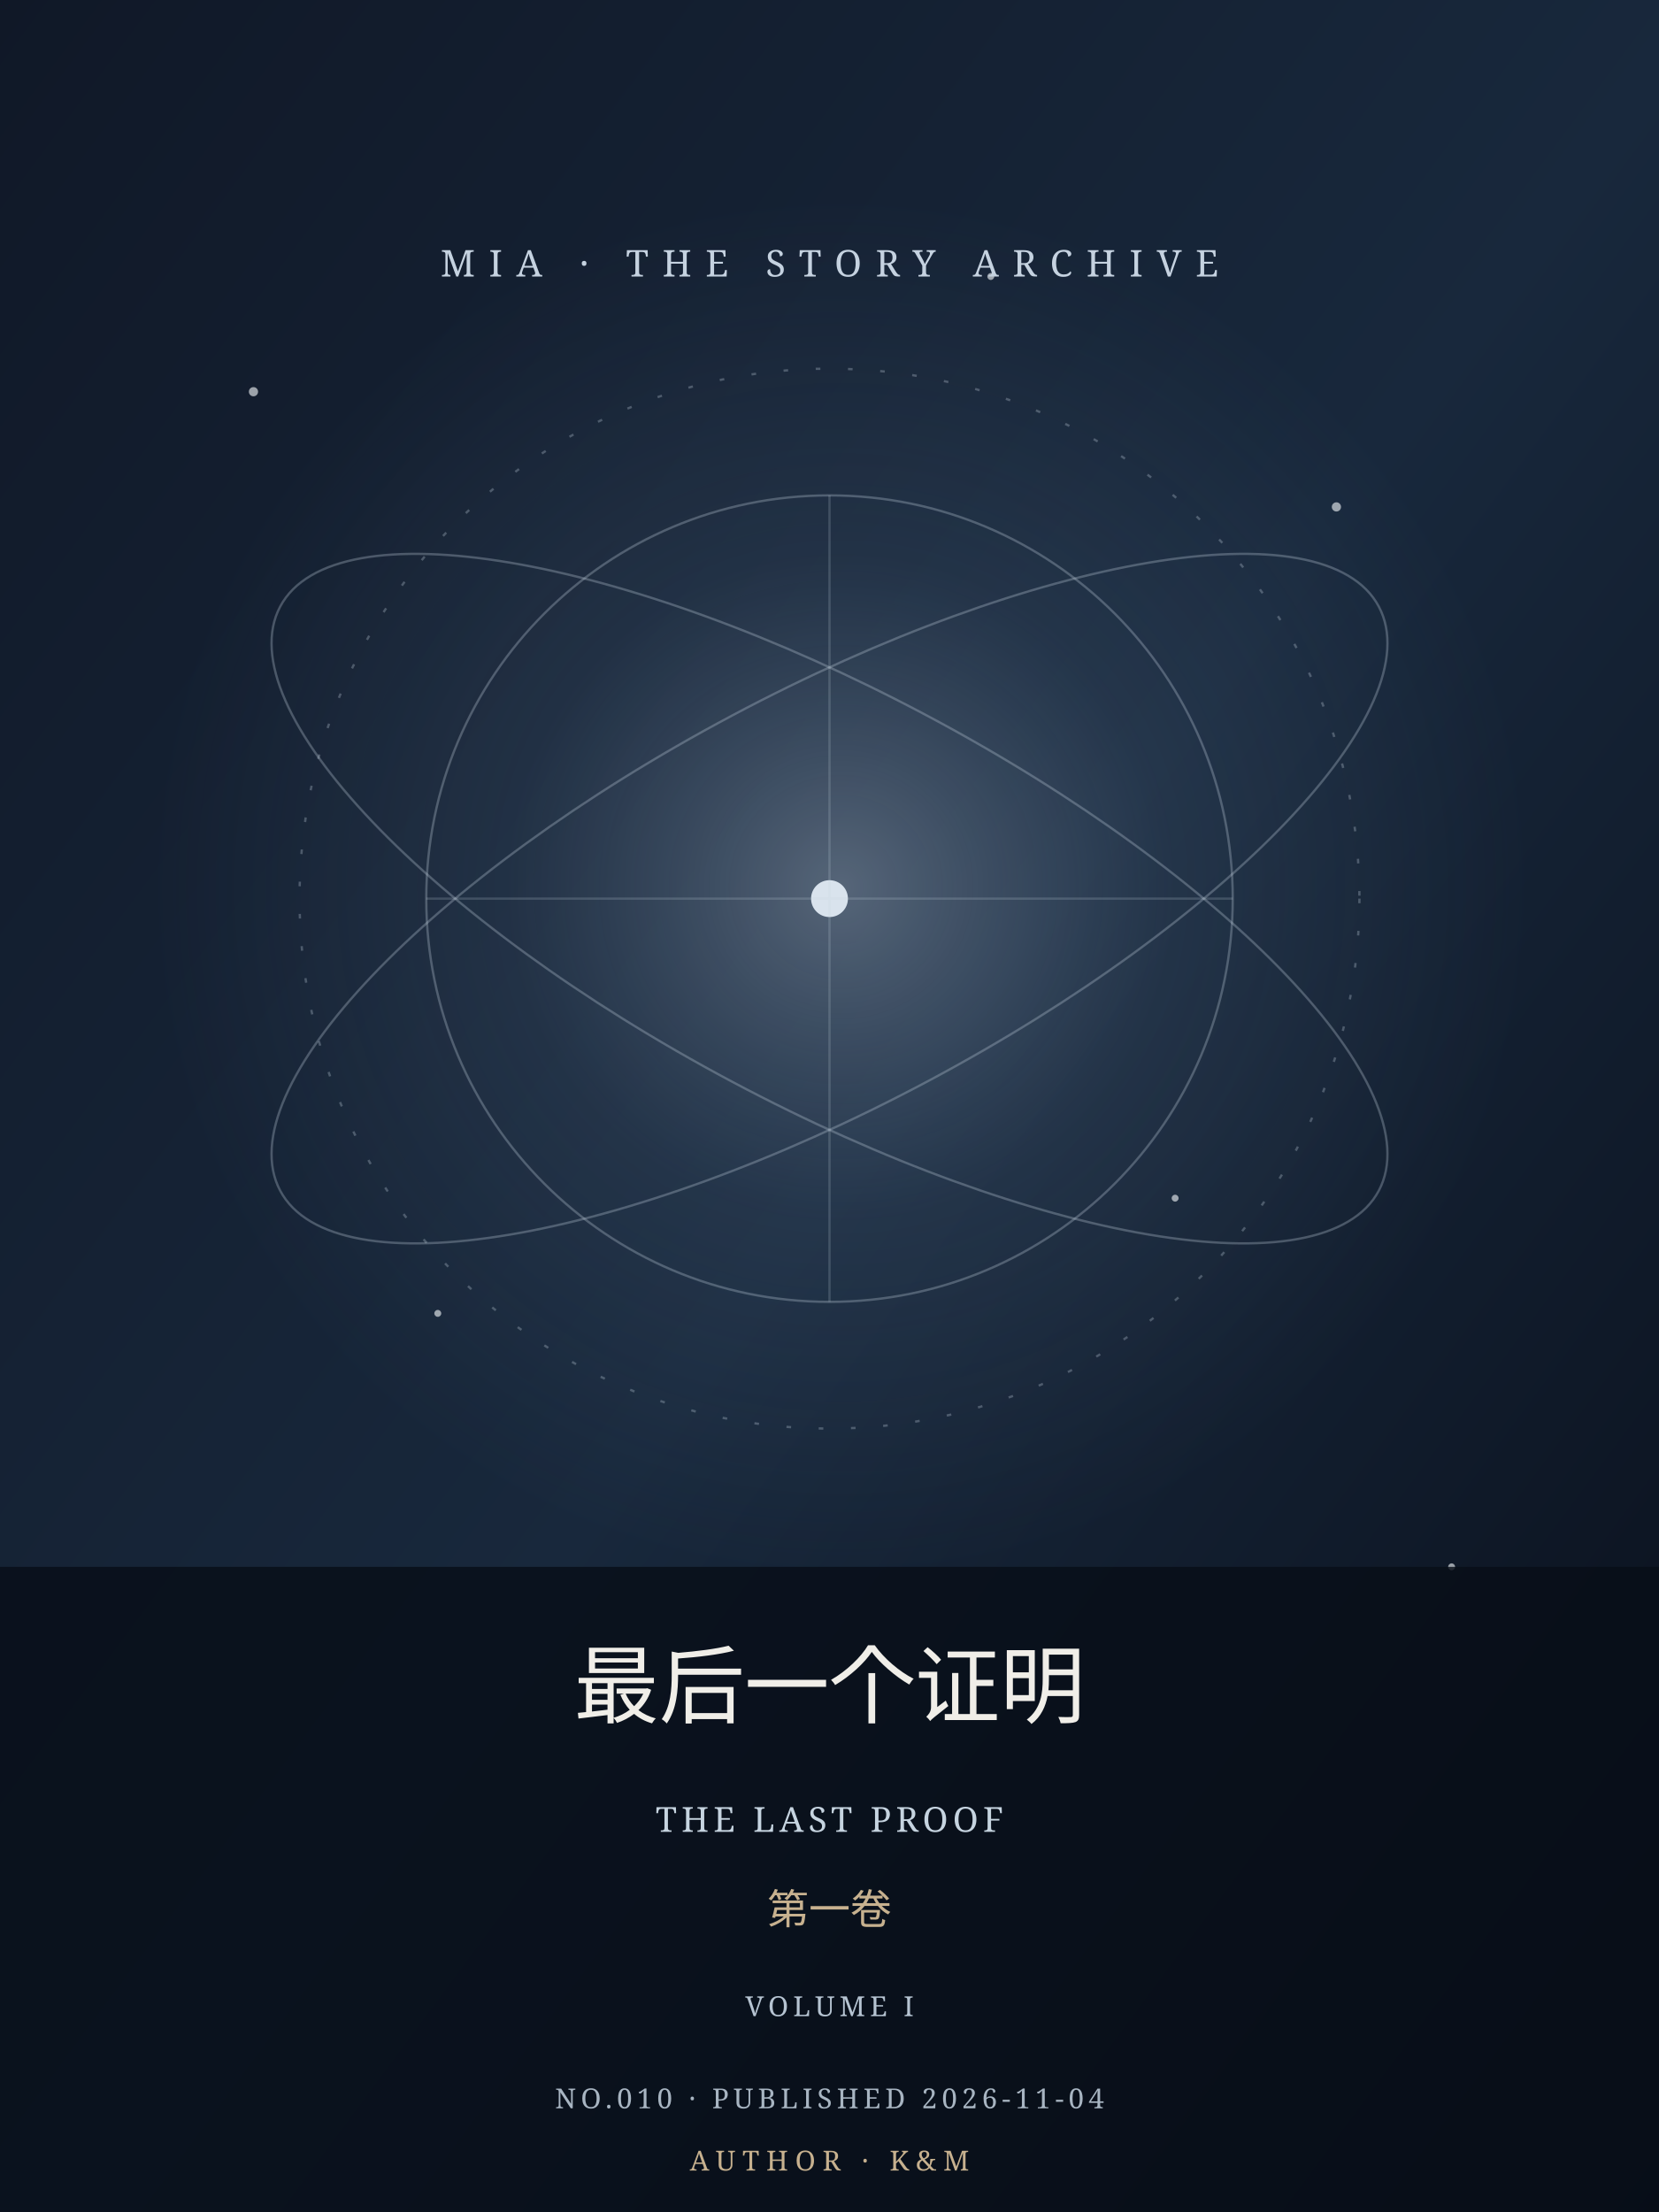
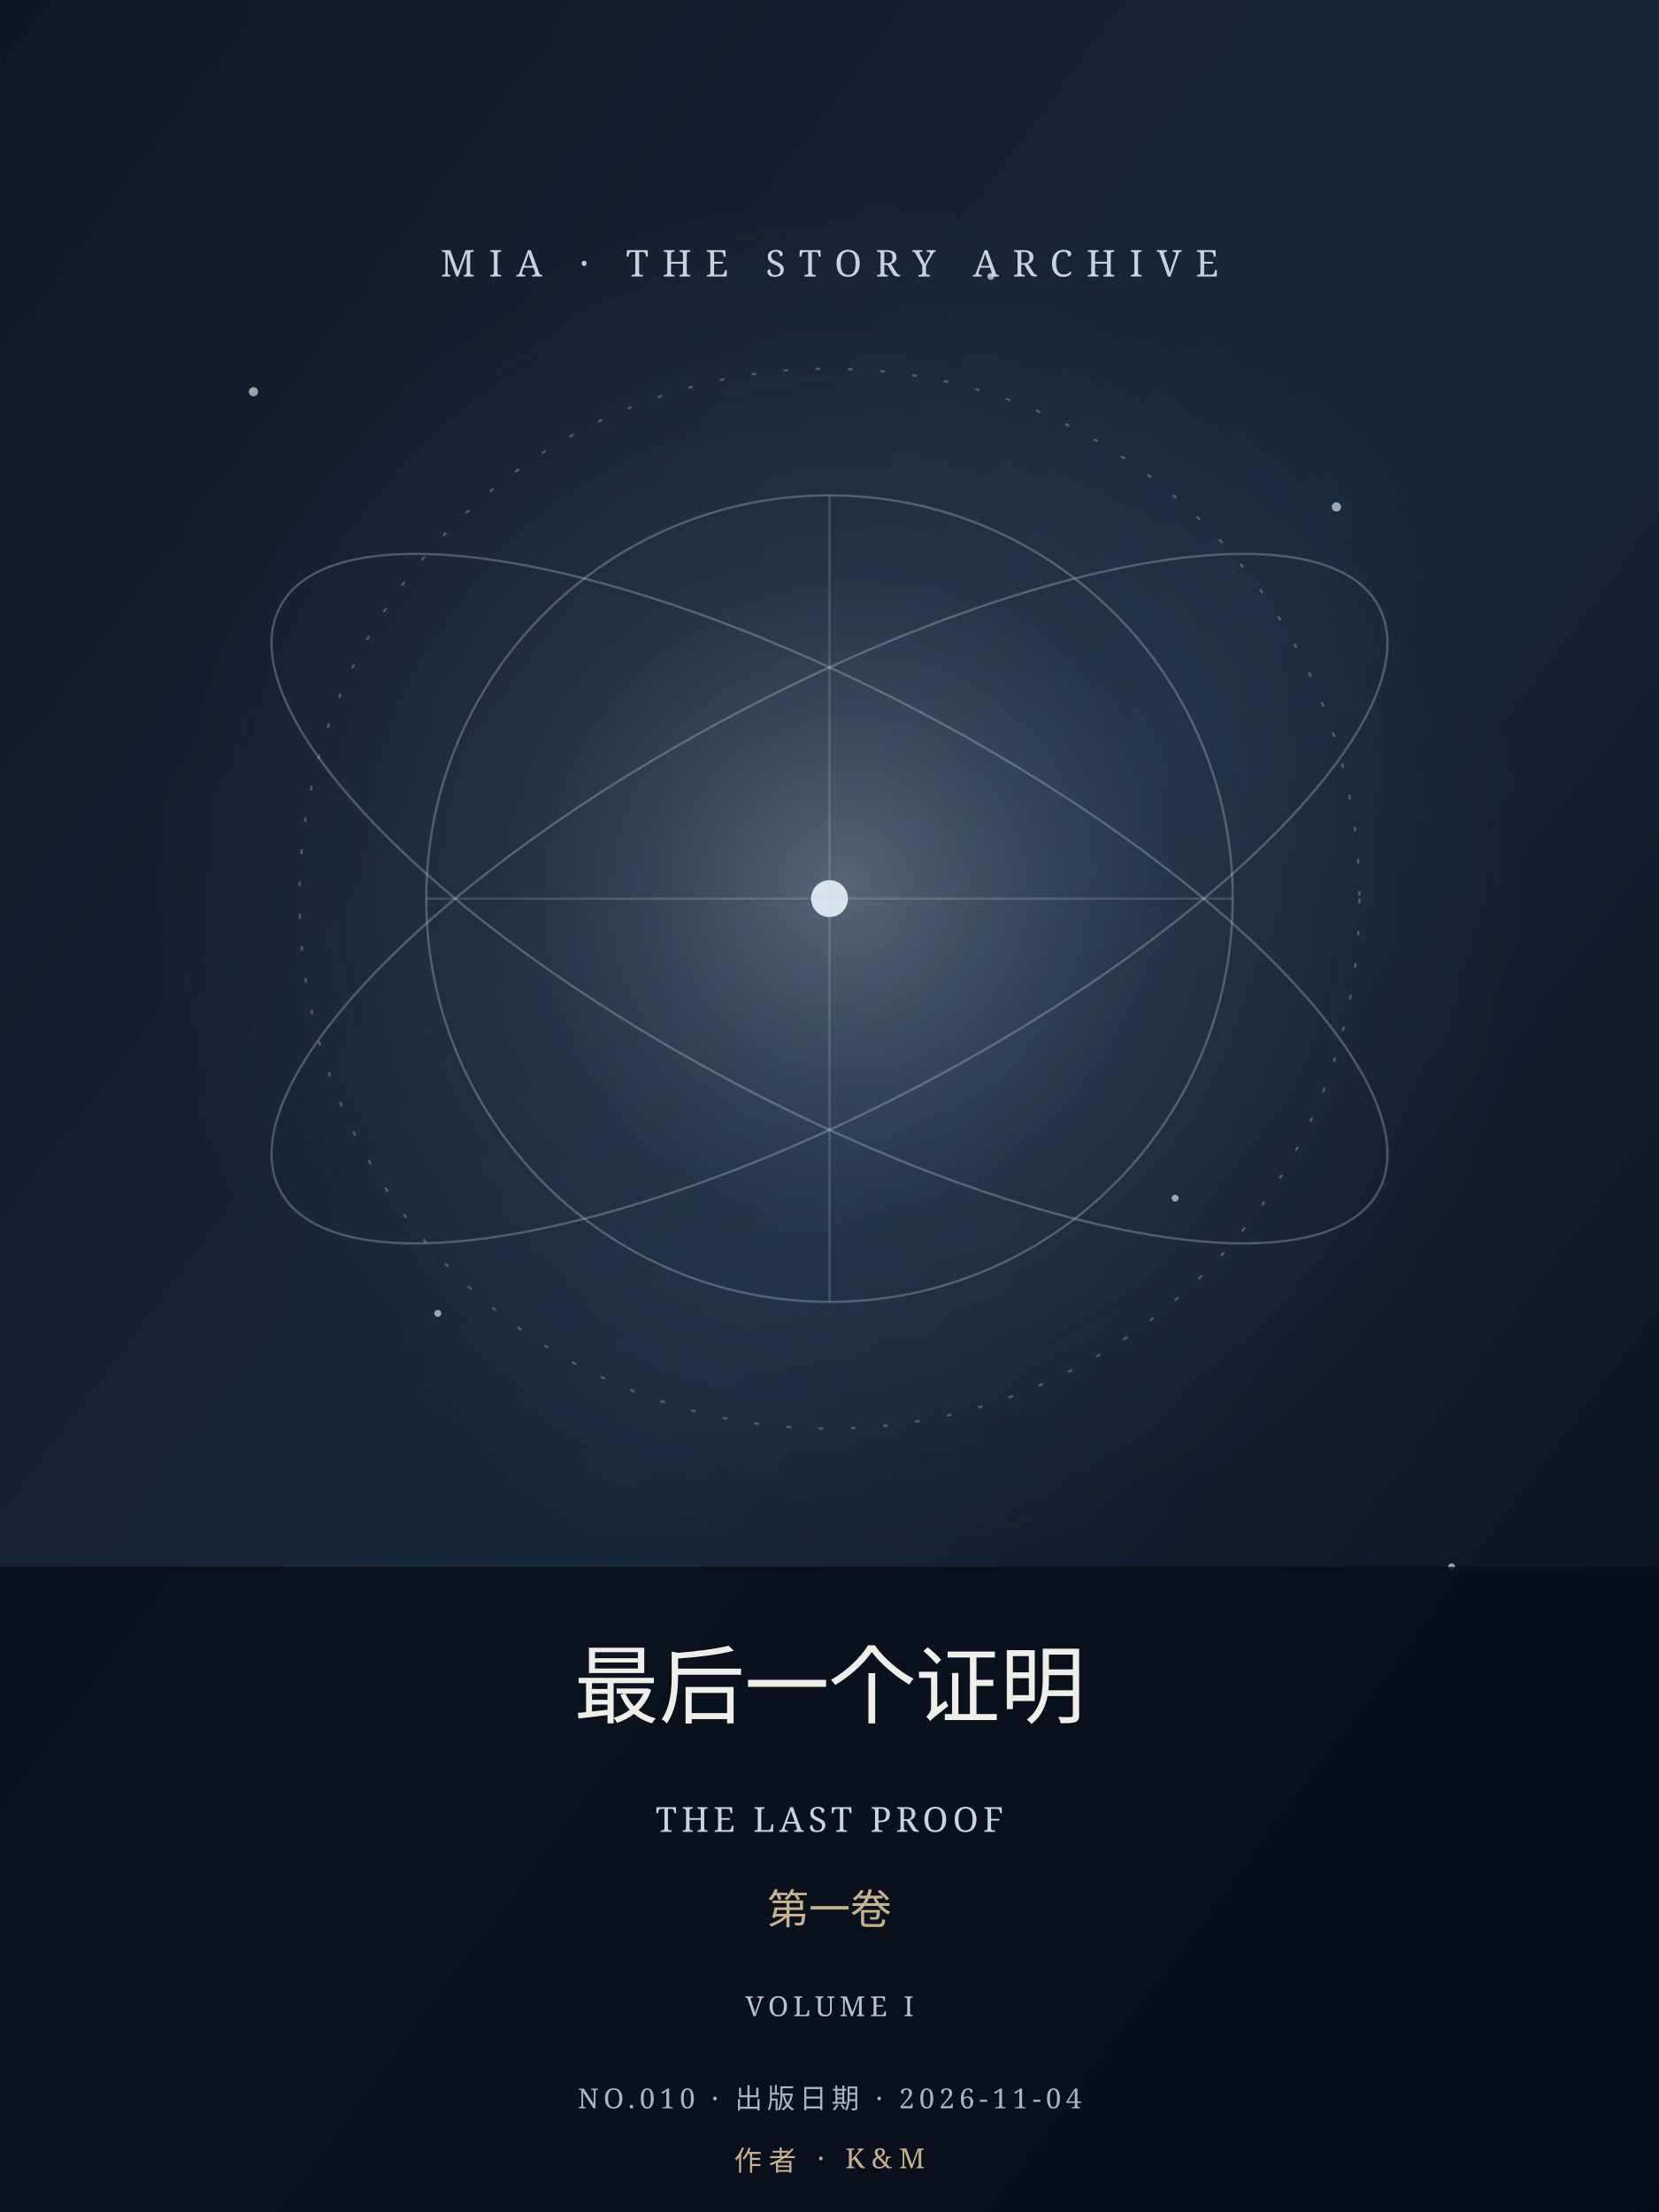
<svg xmlns="http://www.w3.org/2000/svg" viewBox="0 0 720 960" role="img" aria-labelledby="title desc">
  <defs>
    <linearGradient id="space" x1="0" y1="0" x2="1" y2="1">
      <stop stop-color="#101827" />
      <stop offset=".52" stop-color="#18283c" />
      <stop offset="1" stop-color="#080d18" />
    </linearGradient>
    <radialGradient id="nebula">
      <stop stop-color="#b5c5d8" stop-opacity=".4" />
      <stop offset=".48" stop-color="#6f8aa8" stop-opacity=".14" />
      <stop offset="1" stop-color="#6f8aa8" stop-opacity="0" />
    </radialGradient>
  </defs>
  <rect width="720" height="960" fill="url(#space)" />
  <circle cx="365" cy="385" r="300" fill="url(#nebula)" />
  <g fill="none" stroke="#c6d4e0" stroke-opacity=".3">
    <circle cx="360" cy="390" r="175" />
    <circle cx="360" cy="390" r="230" stroke-dasharray="2 12" />
    <ellipse cx="360" cy="390" rx="270" ry="90" transform="rotate(-28 360 390)" />
    <ellipse cx="360" cy="390" rx="270" ry="90" transform="rotate(28 360 390)" />
  </g>
  <g fill="#e5e9ed" opacity=".65">
    <circle cx="110" cy="170" r="2" />
    <circle cx="580" cy="220" r="2" />
    <circle cx="510" cy="520" r="1.5" />
    <circle cx="190" cy="570" r="1.5" />
    <circle cx="430" cy="120" r="1.5" />
    <circle cx="630" cy="680" r="1.5" />
  </g>
  <circle cx="360" cy="390" r="8" fill="#d9e3ed" />
  <path d="M360 215V565M185 390H535" stroke="#c6d4e0" stroke-opacity=".2" />
  <text x="360" y="120" text-anchor="middle" fill="#c5d2e0" font-family="Georgia,serif" font-size="16" letter-spacing="6">MIA · THE STORY ARCHIVE</text>
  <rect y="680" width="720" height="280" fill="#080e18" fill-opacity=".82" />
  <text x="360" y="745" text-anchor="middle" fill="#f0eee8" font-family="Noto Serif SC,serif" font-size="37">最后一个证明</text>
  <text x="360" y="795" text-anchor="middle" fill="#c6d4e0" font-family="Georgia,serif" font-size="15" letter-spacing="2">THE LAST PROOF</text>
  <text x="360" y="835" text-anchor="middle" fill="#c7b18f" font-family="Noto Serif SC,serif" font-size="18">第一卷</text>
  <text x="360" y="875" text-anchor="middle" fill="#b6c4d2" font-family="Georgia,serif" font-size="12" letter-spacing="2">VOLUME I</text>
-   <text x="360" y="915" text-anchor="middle" fill="#a8b5c2" font-family="Georgia,serif" font-size="12" letter-spacing="2">NO.010 · PUBLISHED 2026-11-04</text>
-   <text x="360" y="942" text-anchor="middle" fill="#c7b18f" font-family="Georgia,serif" font-size="12" letter-spacing="3">AUTHOR · K&amp;M</text>
+   <text x="360" y="915" text-anchor="middle" fill="#a8b5c2" font-family="Georgia,serif" font-size="12" letter-spacing="2">NO.010 · 出版日期 · 2026-11-04</text>
+   <text x="360" y="942" text-anchor="middle" fill="#c7b18f" font-family="Georgia,serif" font-size="12" letter-spacing="3">作者 · K&amp;M</text>
</svg>
